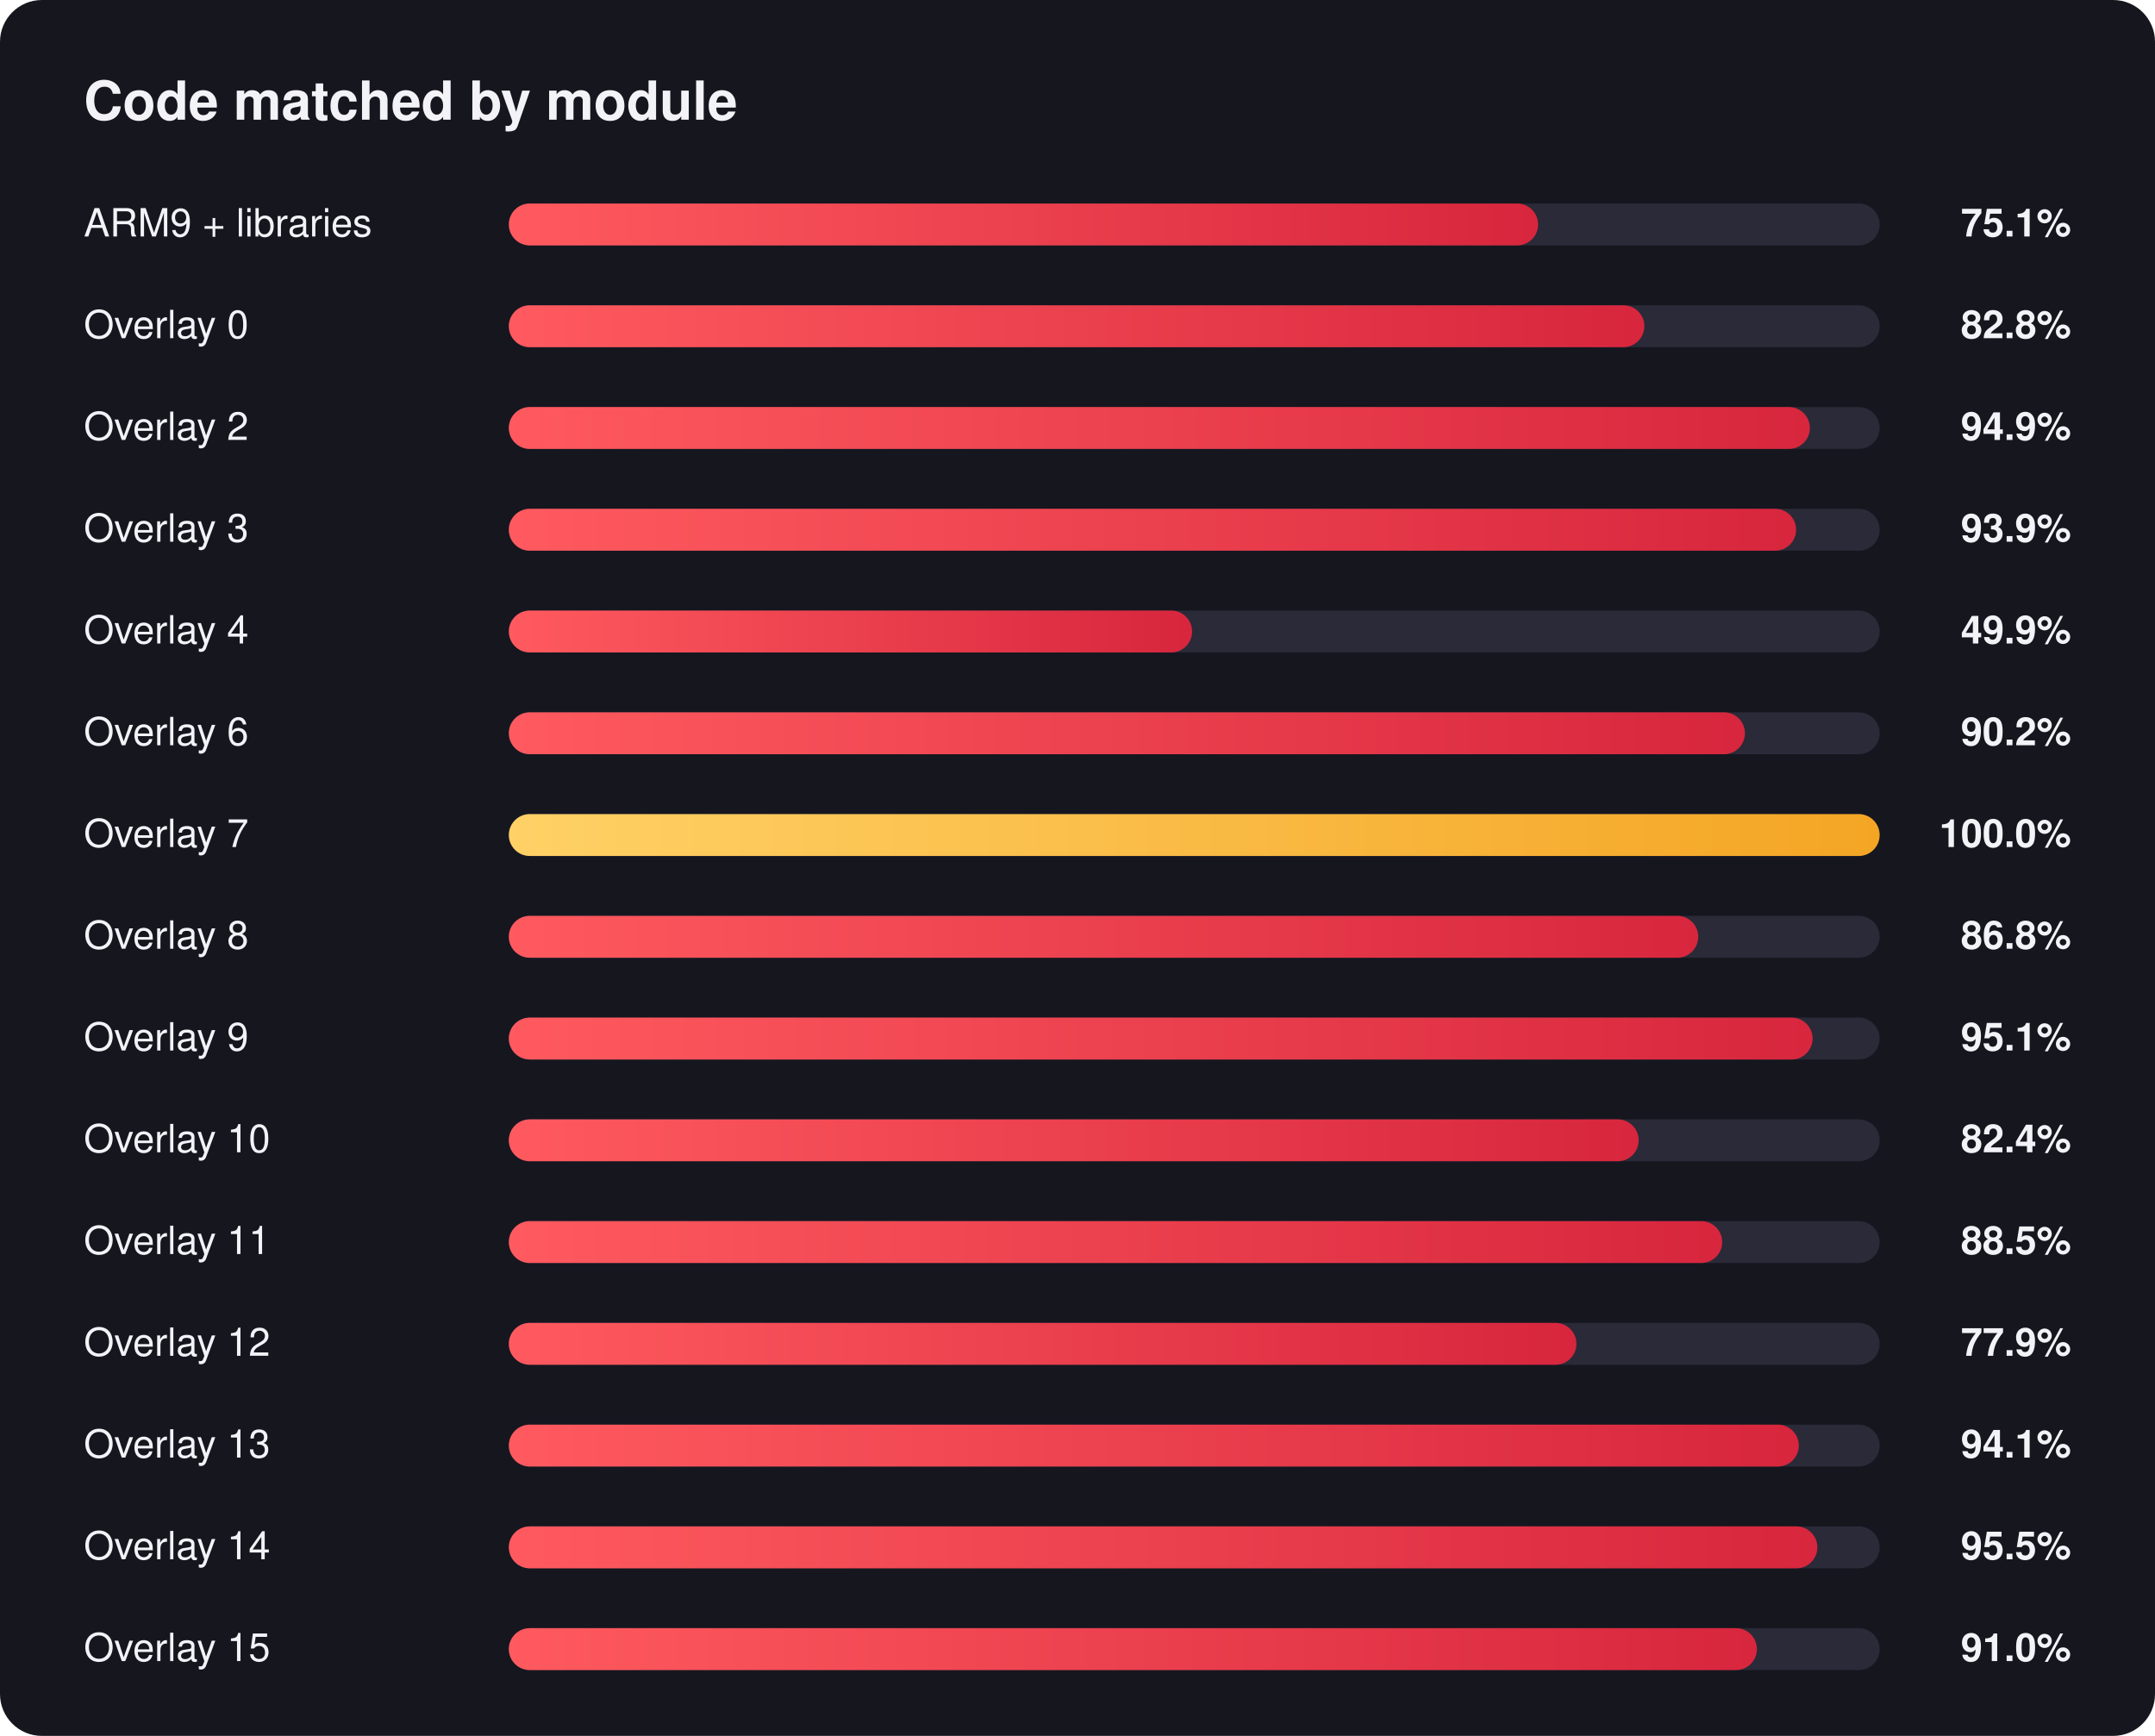
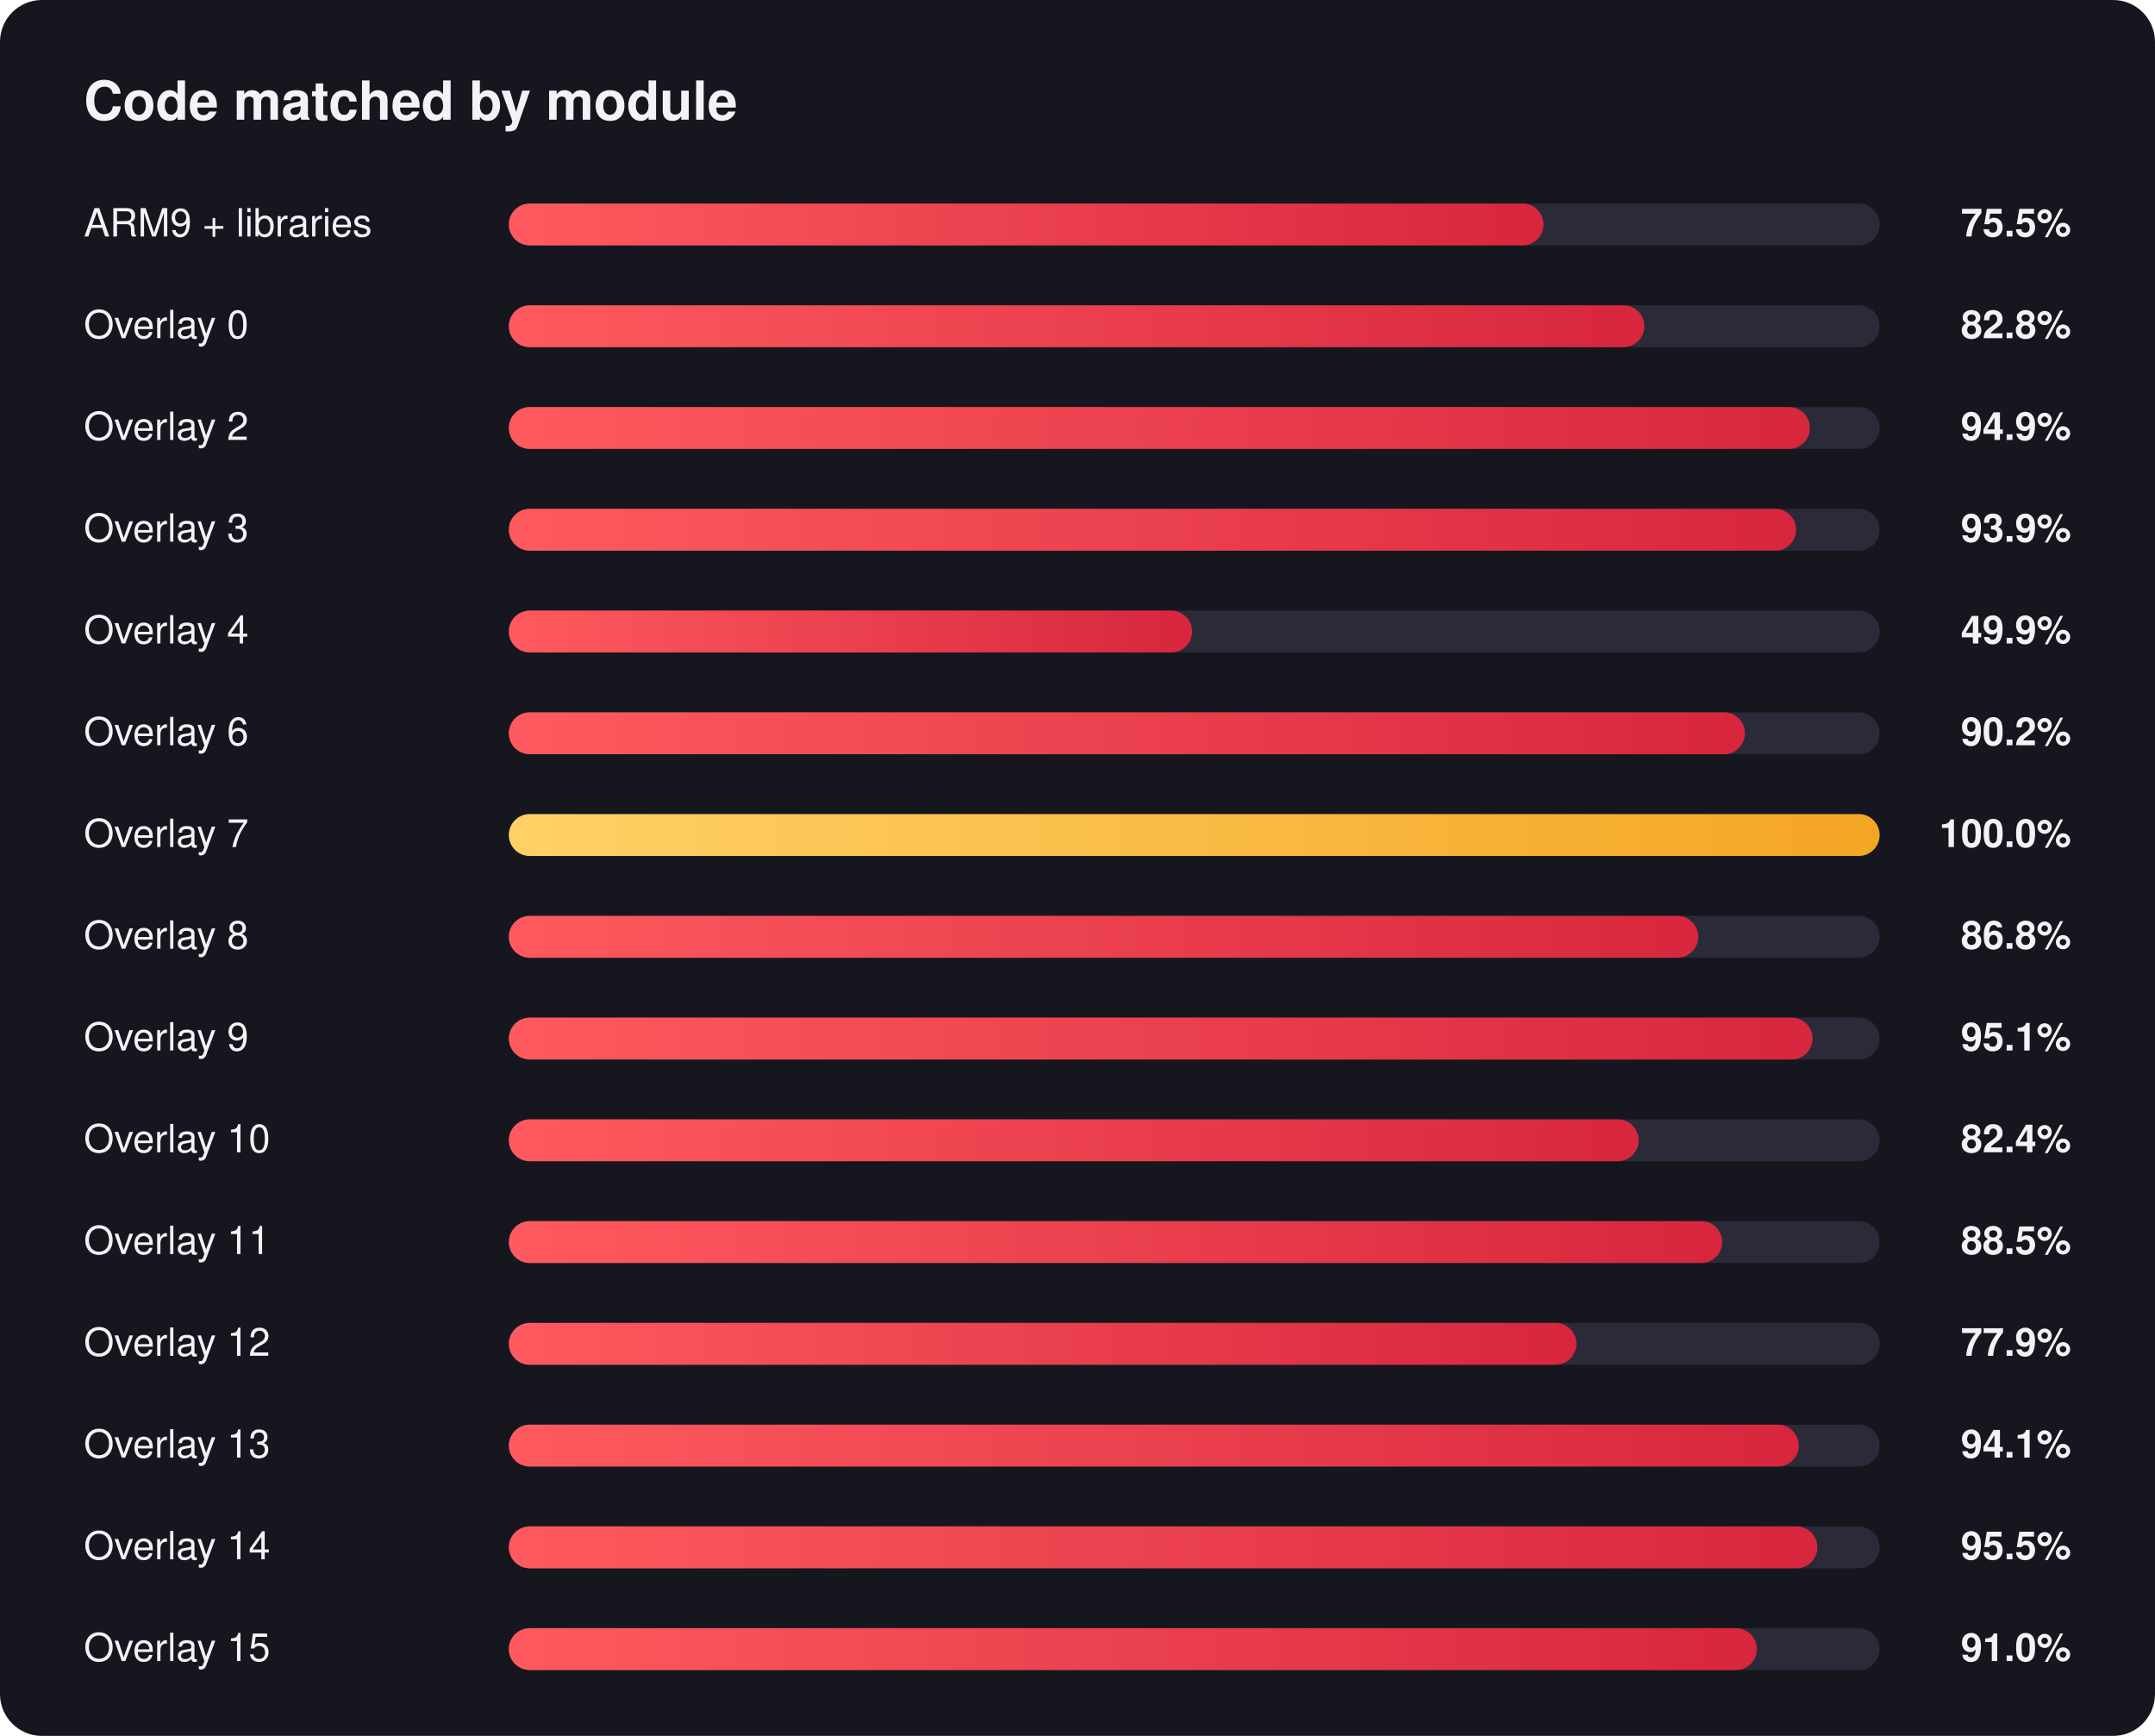
<svg xmlns="http://www.w3.org/2000/svg" width="720" height="580" viewBox="0 0 720 580" font-family="Segoe UI, Helvetica, Arial, sans-serif">
  <defs>
    <linearGradient id="red" x1="0" x2="1" y1="0" y2="0">
      <stop offset="0" stop-color="#ff5a5f" />
      <stop offset="1" stop-color="#d7263d" />
    </linearGradient>
    <linearGradient id="gold" x1="0" x2="1" y1="0" y2="0">
      <stop offset="0" stop-color="#ffd166" />
      <stop offset="1" stop-color="#f4a524" />
    </linearGradient>
  </defs>
  <rect width="720" height="580" rx="14" fill="#16161f" />
  <text x="28" y="40" fill="#f2f2f7" font-size="18" font-weight="700">Code matched by module</text>
  <text x="28" y="79" fill="#f2f2f7" font-size="13">ARM9 + libraries</text>
-   <text x="692" y="79" fill="#f2f2f7" font-size="13" font-weight="600" text-anchor="end">75.1%</text>
+   <text x="692" y="79" fill="#f2f2f7" font-size="13" font-weight="600" text-anchor="end">75.5%</text>
  <rect x="170" y="68" width="458" height="14" rx="7.0" fill="#2a2a38" />
-   <rect x="170" y="68" width="343.9" height="14" rx="7.0" fill="url(#red)" />
+   <rect x="170" y="68" width="345.7" height="14" rx="7.0" fill="url(#red)" />
  <text x="28" y="113" fill="#f2f2f7" font-size="13">Overlay 0</text>
  <text x="692" y="113" fill="#f2f2f7" font-size="13" font-weight="600" text-anchor="end">82.8%</text>
  <rect x="170" y="102" width="458" height="14" rx="7.0" fill="#2a2a38" />
  <rect x="170" y="102" width="379.4" height="14" rx="7.0" fill="url(#red)" />
  <text x="28" y="147" fill="#f2f2f7" font-size="13">Overlay 2</text>
  <text x="692" y="147" fill="#f2f2f7" font-size="13" font-weight="600" text-anchor="end">94.9%</text>
  <rect x="170" y="136" width="458" height="14" rx="7.0" fill="#2a2a38" />
  <rect x="170" y="136" width="434.7" height="14" rx="7.0" fill="url(#red)" />
  <text x="28" y="181" fill="#f2f2f7" font-size="13">Overlay 3</text>
  <text x="692" y="181" fill="#f2f2f7" font-size="13" font-weight="600" text-anchor="end">93.9%</text>
  <rect x="170" y="170" width="458" height="14" rx="7.0" fill="#2a2a38" />
  <rect x="170" y="170" width="430.1" height="14" rx="7.0" fill="url(#red)" />
  <text x="28" y="215" fill="#f2f2f7" font-size="13">Overlay 4</text>
  <text x="692" y="215" fill="#f2f2f7" font-size="13" font-weight="600" text-anchor="end">49.9%</text>
  <rect x="170" y="204" width="458" height="14" rx="7.0" fill="#2a2a38" />
  <rect x="170" y="204" width="228.3" height="14" rx="7.0" fill="url(#red)" />
  <text x="28" y="249" fill="#f2f2f7" font-size="13">Overlay 6</text>
  <text x="692" y="249" fill="#f2f2f7" font-size="13" font-weight="600" text-anchor="end">90.2%</text>
  <rect x="170" y="238" width="458" height="14" rx="7.0" fill="#2a2a38" />
  <rect x="170" y="238" width="413.0" height="14" rx="7.0" fill="url(#red)" />
  <text x="28" y="283" fill="#f2f2f7" font-size="13">Overlay 7</text>
  <text x="692" y="283" fill="#f2f2f7" font-size="13" font-weight="600" text-anchor="end">100.0%</text>
  <rect x="170" y="272" width="458" height="14" rx="7.0" fill="#2a2a38" />
  <rect x="170" y="272" width="458.0" height="14" rx="7.0" fill="url(#gold)" />
  <text x="28" y="317" fill="#f2f2f7" font-size="13">Overlay 8</text>
  <text x="692" y="317" fill="#f2f2f7" font-size="13" font-weight="600" text-anchor="end">86.8%</text>
  <rect x="170" y="306" width="458" height="14" rx="7.0" fill="#2a2a38" />
  <rect x="170" y="306" width="397.4" height="14" rx="7.0" fill="url(#red)" />
  <text x="28" y="351" fill="#f2f2f7" font-size="13">Overlay 9</text>
  <text x="692" y="351" fill="#f2f2f7" font-size="13" font-weight="600" text-anchor="end">95.1%</text>
  <rect x="170" y="340" width="458" height="14" rx="7.0" fill="#2a2a38" />
  <rect x="170" y="340" width="435.6" height="14" rx="7.0" fill="url(#red)" />
  <text x="28" y="385" fill="#f2f2f7" font-size="13">Overlay 10</text>
  <text x="692" y="385" fill="#f2f2f7" font-size="13" font-weight="600" text-anchor="end">82.4%</text>
  <rect x="170" y="374" width="458" height="14" rx="7.0" fill="#2a2a38" />
  <rect x="170" y="374" width="377.5" height="14" rx="7.0" fill="url(#red)" />
  <text x="28" y="419" fill="#f2f2f7" font-size="13">Overlay 11</text>
  <text x="692" y="419" fill="#f2f2f7" font-size="13" font-weight="600" text-anchor="end">88.5%</text>
  <rect x="170" y="408" width="458" height="14" rx="7.0" fill="#2a2a38" />
  <rect x="170" y="408" width="405.4" height="14" rx="7.0" fill="url(#red)" />
  <text x="28" y="453" fill="#f2f2f7" font-size="13">Overlay 12</text>
  <text x="692" y="453" fill="#f2f2f7" font-size="13" font-weight="600" text-anchor="end">77.9%</text>
  <rect x="170" y="442" width="458" height="14" rx="7.0" fill="#2a2a38" />
  <rect x="170" y="442" width="356.7" height="14" rx="7.0" fill="url(#red)" />
  <text x="28" y="487" fill="#f2f2f7" font-size="13">Overlay 13</text>
  <text x="692" y="487" fill="#f2f2f7" font-size="13" font-weight="600" text-anchor="end">94.1%</text>
  <rect x="170" y="476" width="458" height="14" rx="7.0" fill="#2a2a38" />
  <rect x="170" y="476" width="431.0" height="14" rx="7.0" fill="url(#red)" />
  <text x="28" y="521" fill="#f2f2f7" font-size="13">Overlay 14</text>
  <text x="692" y="521" fill="#f2f2f7" font-size="13" font-weight="600" text-anchor="end">95.5%</text>
  <rect x="170" y="510" width="458" height="14" rx="7.0" fill="#2a2a38" />
  <rect x="170" y="510" width="437.2" height="14" rx="7.0" fill="url(#red)" />
  <text x="28" y="555" fill="#f2f2f7" font-size="13">Overlay 15</text>
  <text x="692" y="555" fill="#f2f2f7" font-size="13" font-weight="600" text-anchor="end">91.0%</text>
  <rect x="170" y="544" width="458" height="14" rx="7.0" fill="#2a2a38" />
  <rect x="170" y="544" width="417.0" height="14" rx="7.0" fill="url(#red)" />
</svg>
